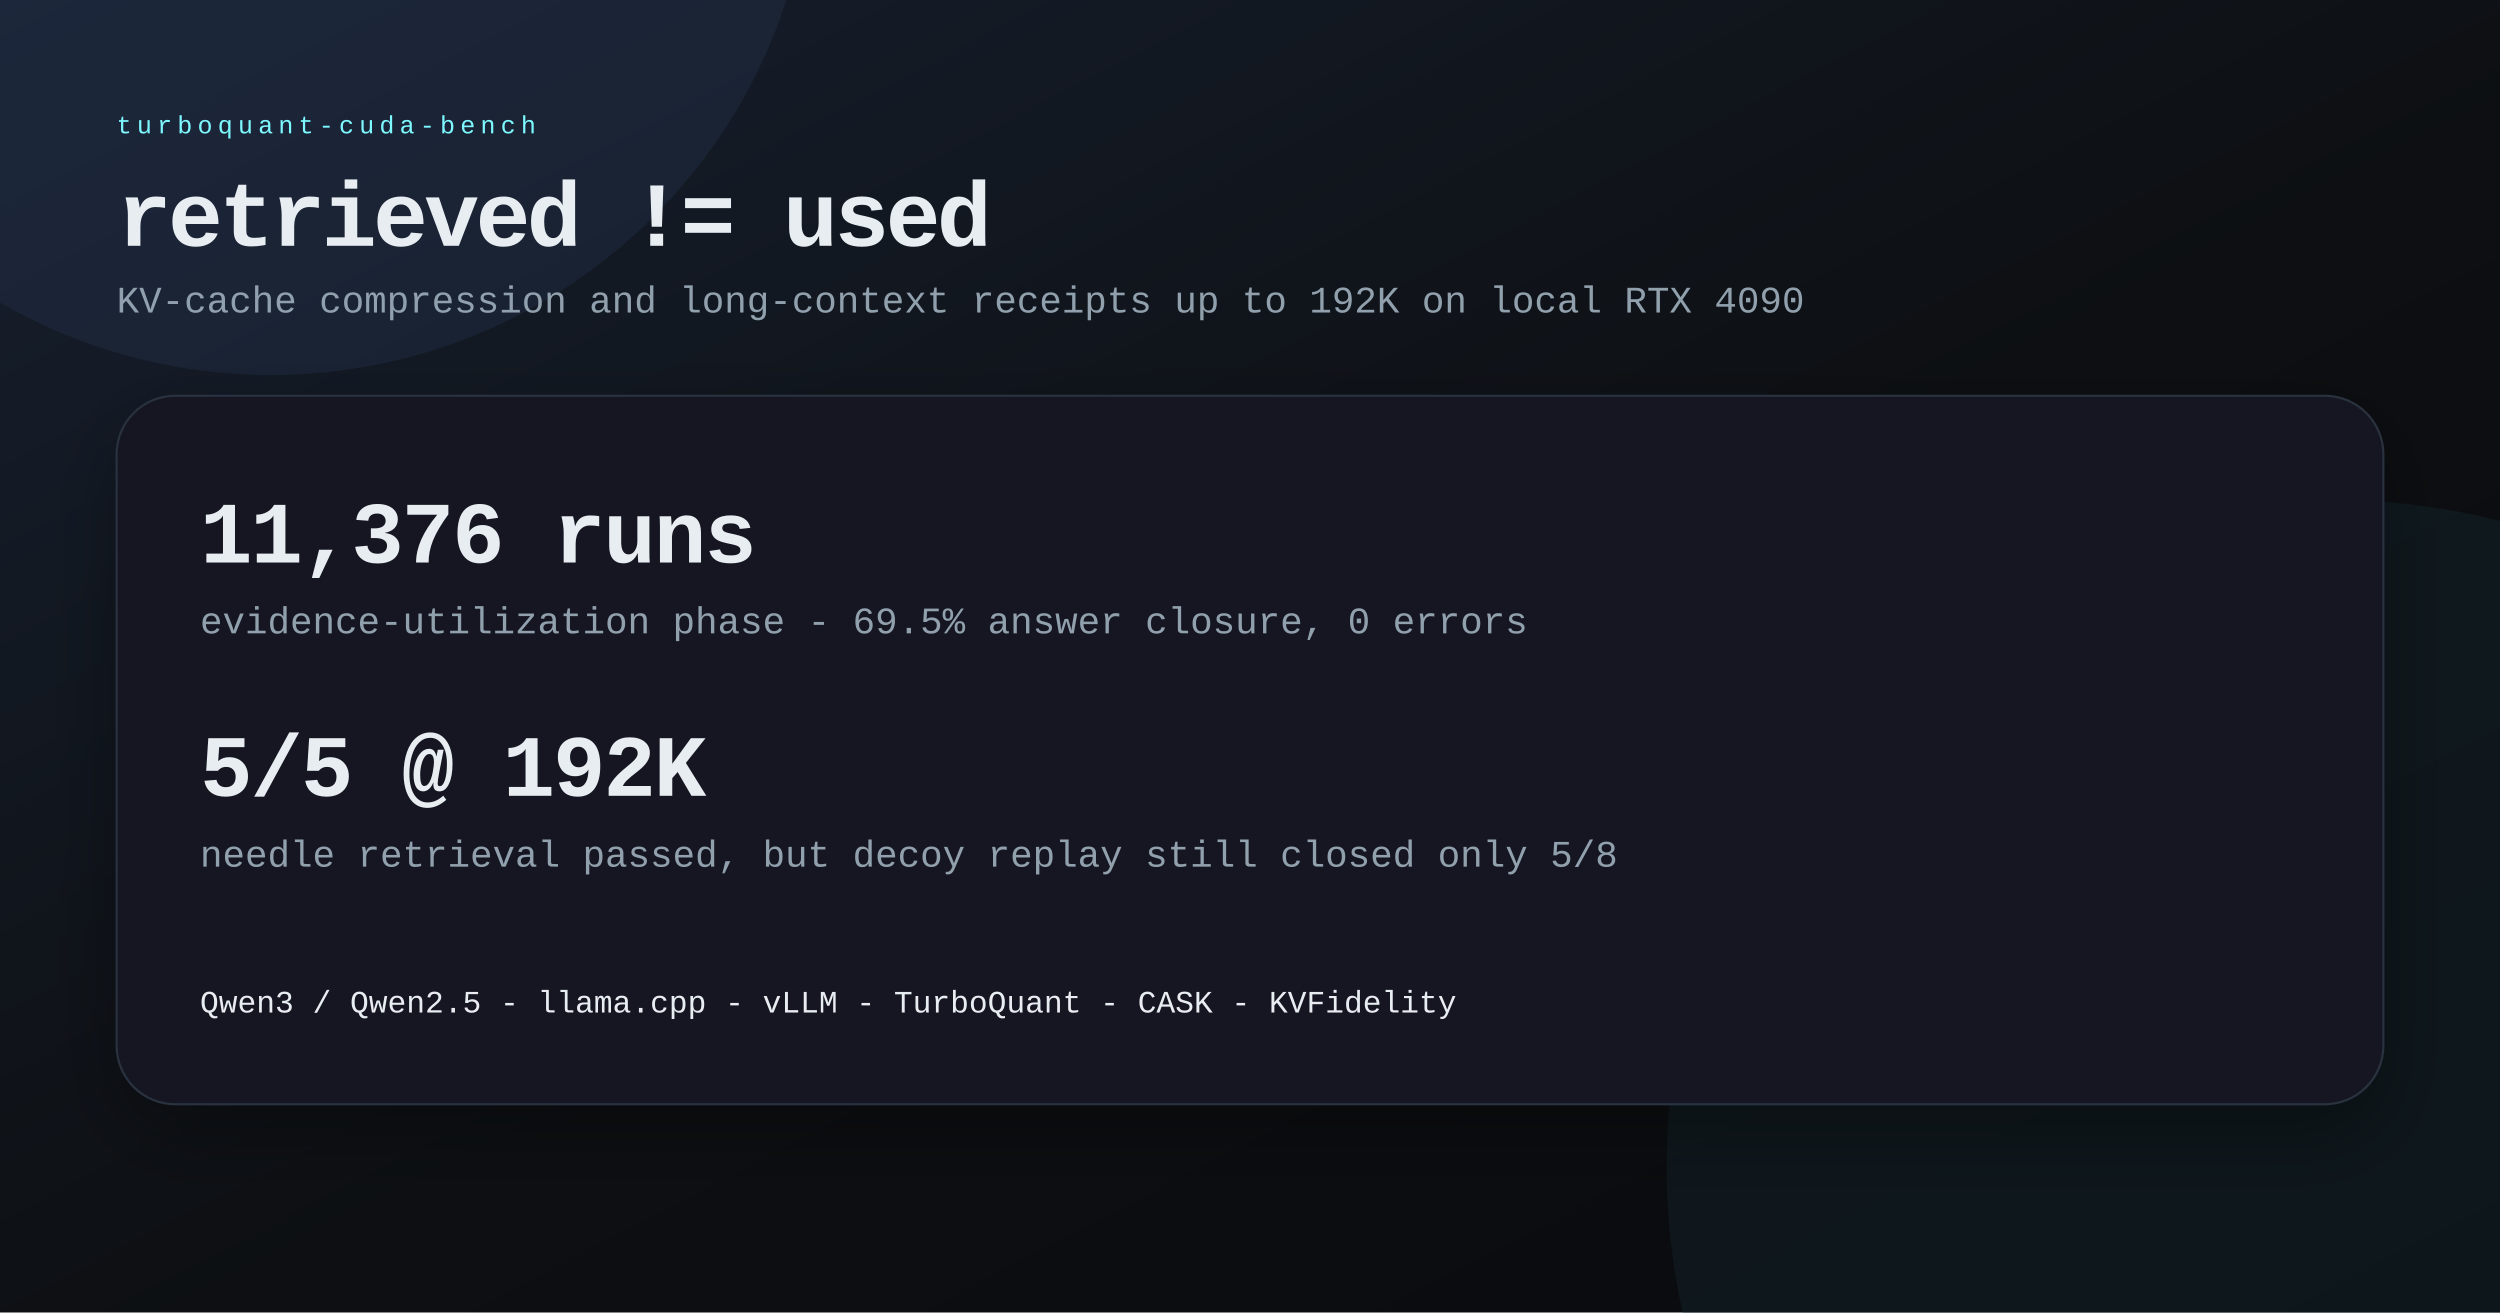
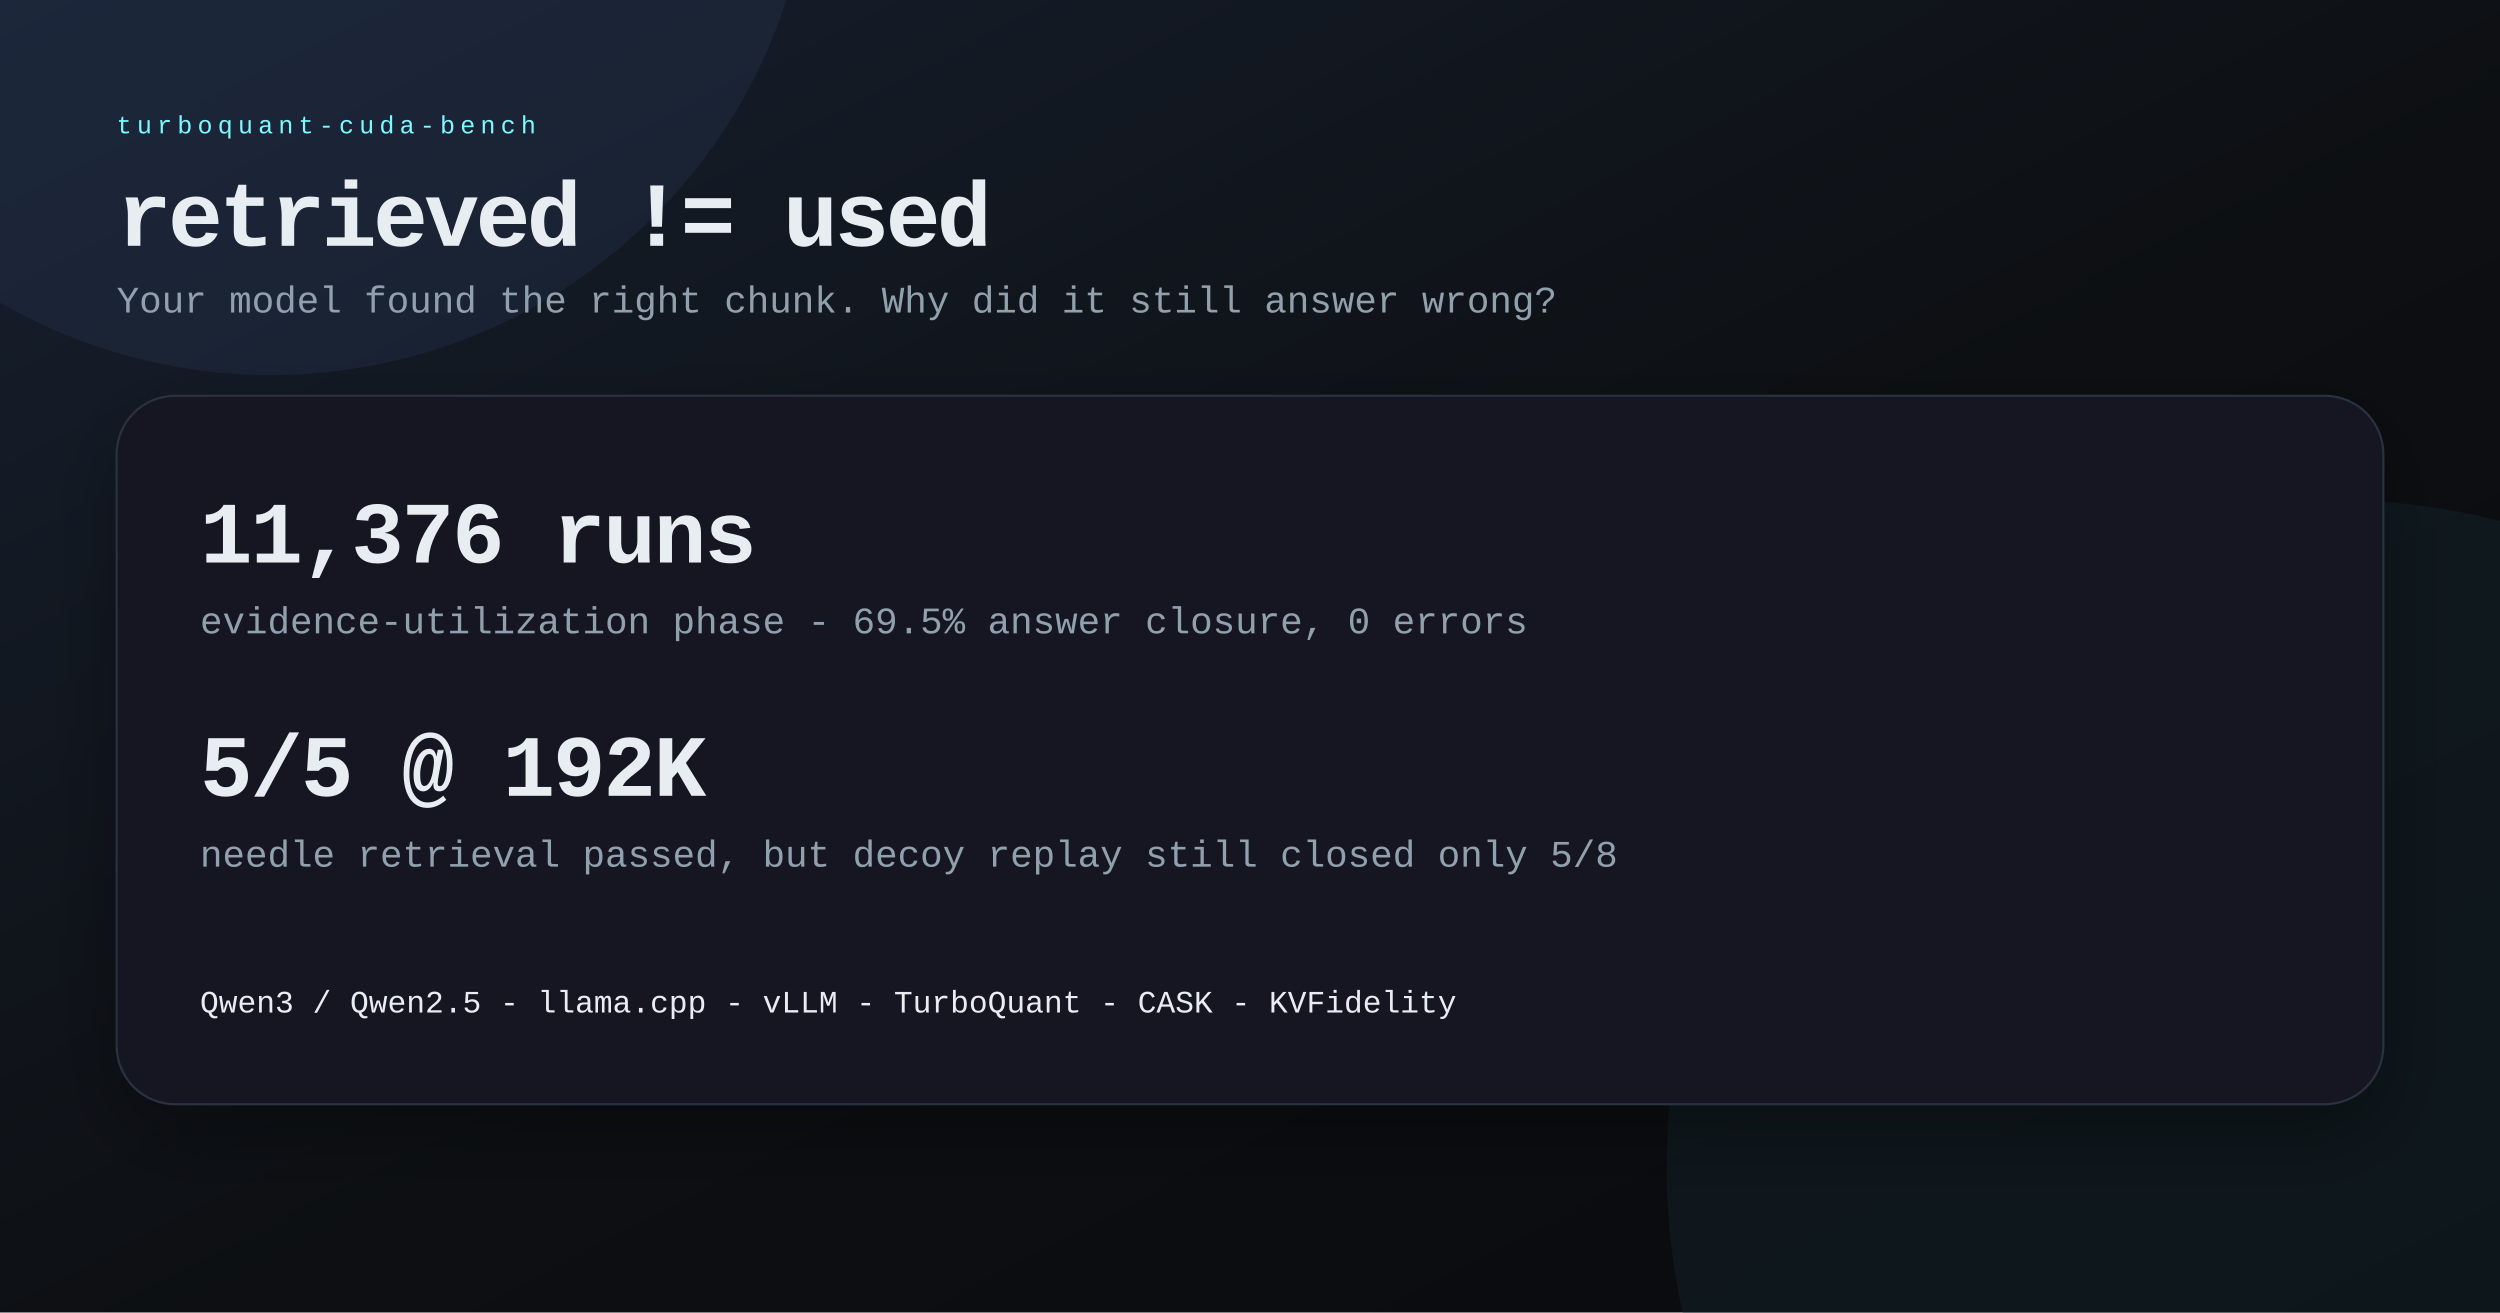
<svg xmlns="http://www.w3.org/2000/svg" width="1200" height="630" viewBox="0 0 1200 630" role="img" aria-label="retrieved != used">
  <defs>
    <linearGradient id="g" x1="0" y1="0" x2="1" y2="1">
      <stop offset="0" stop-color="#17202f" />
      <stop offset="0.55" stop-color="#0d0f12" />
      <stop offset="1" stop-color="#090a0d" />
    </linearGradient>
    <filter id="shadow" x="-20%" y="-20%" width="140%" height="140%">
      <feDropShadow dx="0" dy="14" stdDeviation="18" flood-color="#000" flood-opacity="0.32" />
    </filter>
    <style>
      .mono { font-family: ui-monospace, SFMono-Regular, Menlo, Consolas, 'Liberation Mono', monospace; }
      .title { font-size: 44px; font-weight: 800; letter-spacing: -1.8px; fill: #e8edf2; }
      .sub { font-size: 18px; fill: #91a0ad; }
      .axis { font-size: 13px; fill: #91a0ad; }
      .label { font-size: 15px; fill: #e8edf2; }
      .small { font-size: 12px; fill: #91a0ad; }
      .big { font-size: 42px; font-weight: 800; fill: #e8edf2; letter-spacing: -1px; }
      .kicker { font-size: 12px; fill: #7df9ff; letter-spacing: 2.5px; text-transform: uppercase; }
    </style>
  </defs>
  <rect width="1200" height="630" fill="url(#g)" />
  <circle cx="130" cy="-80" r="260" fill="#24344f" opacity="0.35" />
  <circle cx="1120" cy="560" r="320" fill="#16303a" opacity="0.32" />
  <text x="56" y="64" class="mono kicker">turboquant-cuda-bench</text>
  <text x="56" y="118" class="mono title">retrieved != used</text>
-   <text x="56" y="150" class="mono sub">KV-cache compression and long-context receipts up to 192K on local RTX 4090</text>
+   <text x="56" y="150" class="mono sub">Your model found the right chunk. Why did it still answer wrong?</text>
  <rect x="56" y="190" width="1088" height="340" rx="28" fill="#151922" stroke="#2a3240" filter="url(#shadow)" />
  <text x="96" y="270" class="mono big">11,376 runs</text>
  <text x="96" y="304" class="mono sub">evidence-utilization phase - 69.5% answer closure, 0 errors</text>
  <text x="96" y="382" class="mono big" fill="#7df9ff">5/5 @ 192K</text>
  <text x="96" y="416" class="mono sub">needle retrieval passed, but decoy replay still closed only 5/8</text>
  <text x="96" y="486" class="mono label">Qwen3 / Qwen2.5 - llama.cpp - vLLM - TurboQuant - CASK - KVFidelity</text>
</svg>
